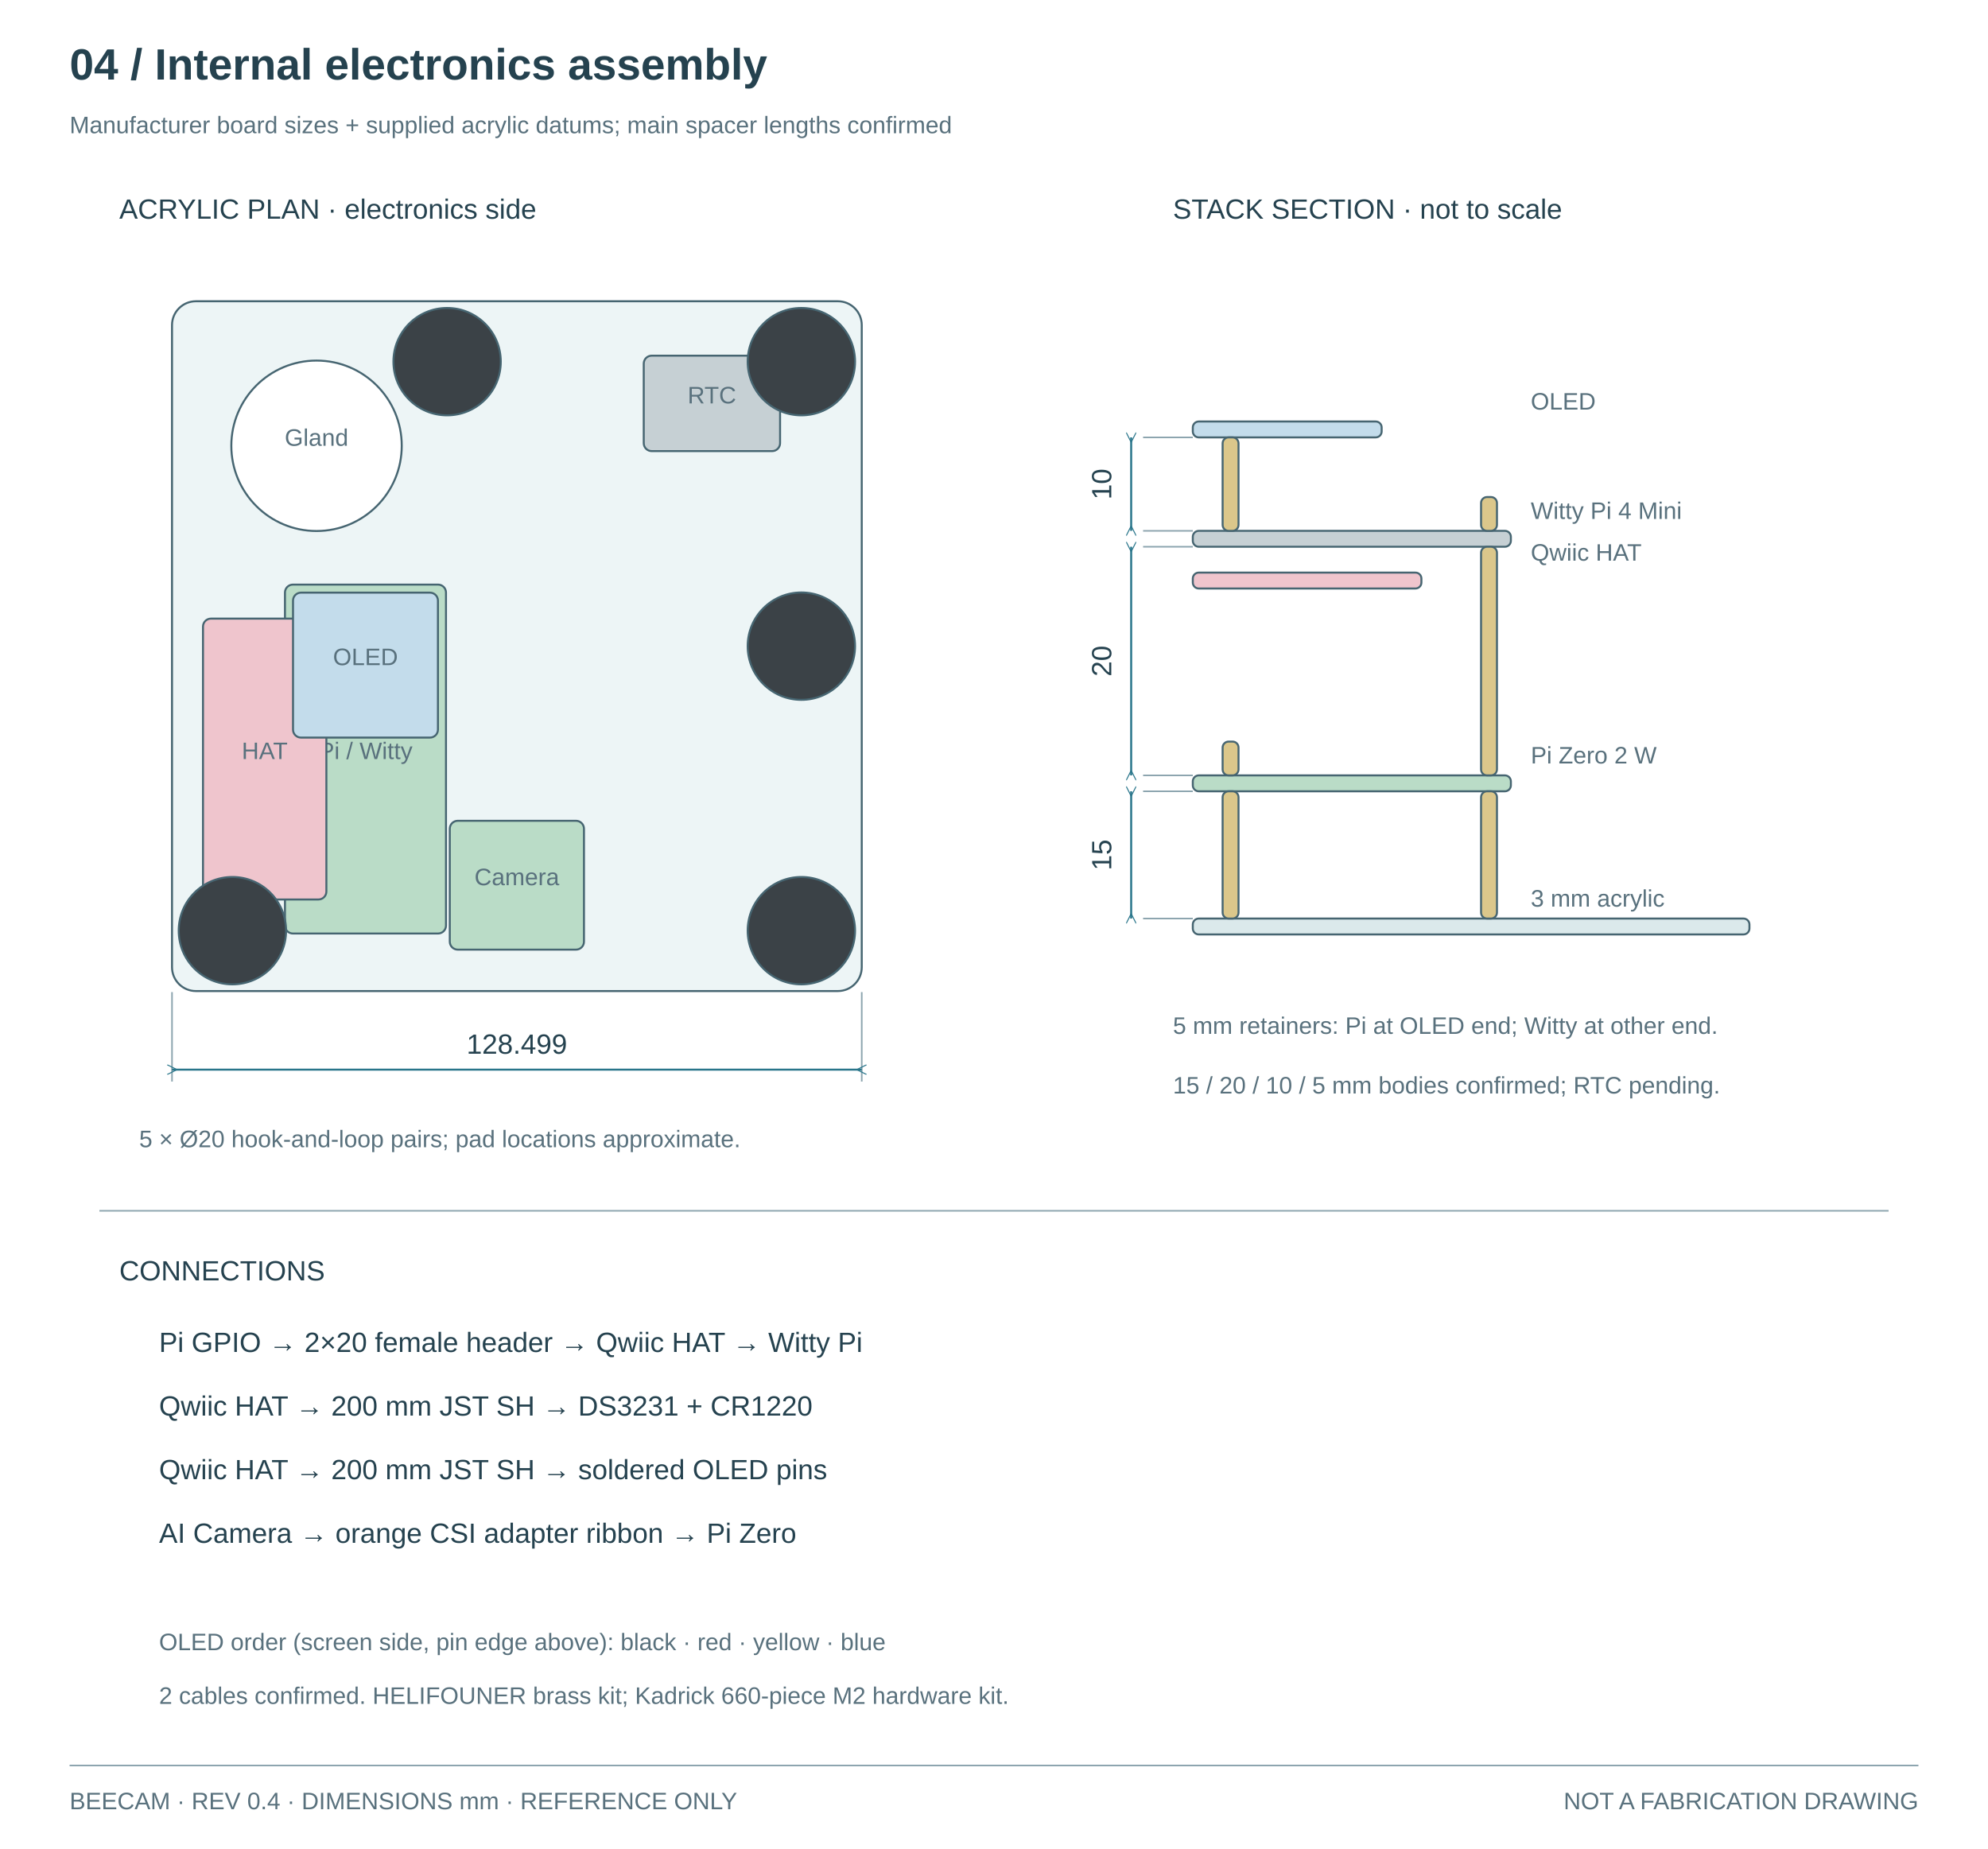
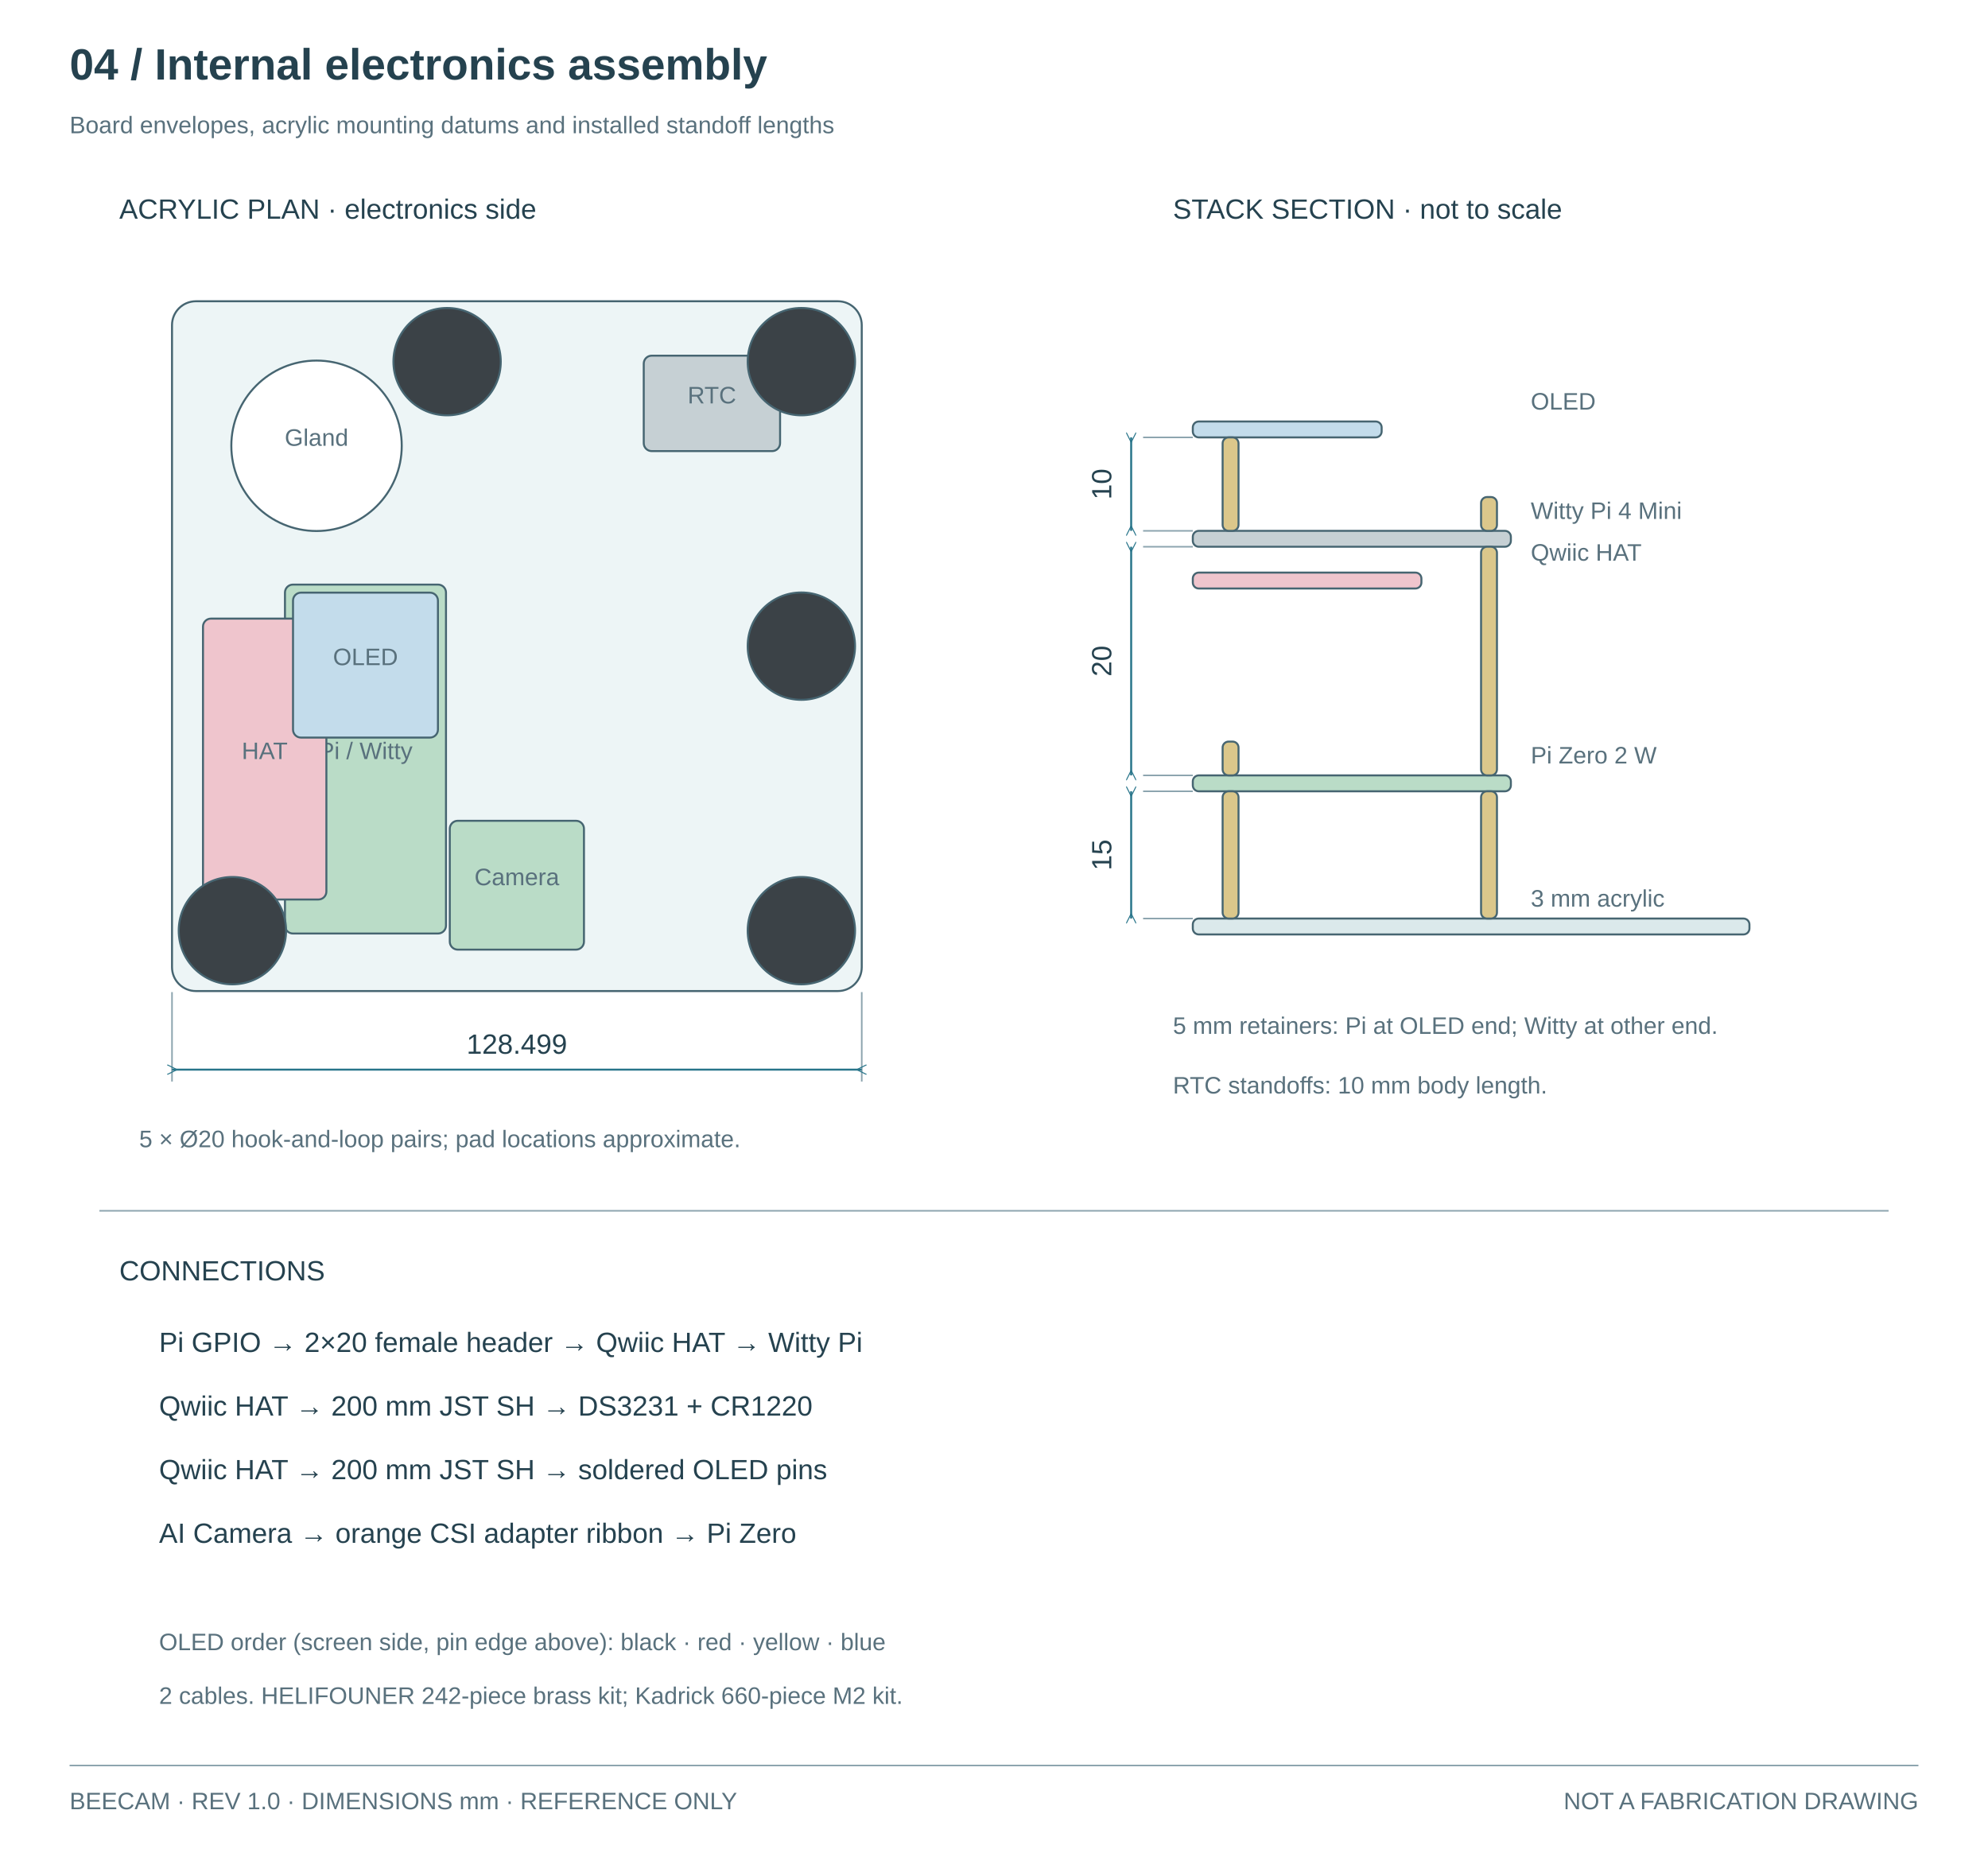
<svg xmlns="http://www.w3.org/2000/svg" width="1000" height="930" viewBox="0 0 1000 930" role="img" aria-label="04 / Internal electronics assembly">
  <defs>
    <marker id="a" viewBox="0 0 10 10" refX="5" refY="5" markerWidth="5" markerHeight="5" orient="auto-start-reverse">
      <path d="M10 0L0 5L10 10" fill="none" stroke="#28758a" />
    </marker>
  </defs>
  <style>text{font-family:Arial,sans-serif;fill:#25424f}.title{font-size:22px;font-weight:bold}.label{font-size:14px}.small{font-size:12px;fill:#59717d}.edge{stroke:#466571;stroke-width:1.2;fill:none}.ext{stroke:#8da5af;stroke-width:.8}.dim{stroke:#28758a;stroke-width:1;marker-start:url(#a);marker-end:url(#a)}</style>
  <rect width="100%" height="100%" fill="white" />
  <text x="35" y="40" class="title" text-anchor="start">04 / Internal electronics assembly</text>
-   <text x="35" y="67" class="small" text-anchor="start">Manufacturer board sizes + supplied acrylic datums; main spacer lengths confirmed</text>
+   <text x="35" y="67" class="small" text-anchor="start">Board envelopes, acrylic mounting datums and installed standoff lengths</text>
  <text x="60" y="110" class="label" text-anchor="start">ACRYLIC PLAN · electronics side</text>
  <text x="590" y="110" class="label" text-anchor="start">STACK SECTION · not to scale</text>
  <rect x="86.525" y="151.525" width="346.95" height="346.95" rx="12" fill="#edf5f6" stroke="#466571" />
  <rect x="143.342" y="294.034" width="81" height="175.5" rx="4" fill="#badcc7" stroke="#466571" />
  <text x="183.842" y="381.784" class="small" text-anchor="middle">Pi / Witty</text>
  <rect x="102.113" y="311.147" width="62.065" height="141.275" rx="4" fill="#efc5cd" stroke="#466571" />
  <text x="133.145" y="381.784" class="small" text-anchor="middle">HAT</text>
  <rect x="147.392" y="298.084" width="72.9" height="72.9" rx="4" fill="#c3dceb" stroke="#466571" />
  <text x="183.842" y="334.534" class="small" text-anchor="middle">OLED</text>
  <rect x="323.814" y="178.89" width="68.58" height="48.006" rx="4" fill="#c6d0d4" stroke="#466571" />
  <text x="358.104" y="202.893" class="small" text-anchor="middle">RTC</text>
  <rect x="226.25" y="412.836" width="67.5" height="64.8" rx="4" fill="#badcc7" stroke="#466571" />
  <text x="260" y="445.236" class="small" text-anchor="middle">Camera</text>
  <circle cx="159.222" cy="224.222" r="42.863" fill="white" stroke="#466571" />
  <text x="159.222" y="224.222" class="small" text-anchor="middle">Gland</text>
  <circle cx="224.9" cy="181.9" r="27" fill="#3b4247" stroke="#466571" />
  <circle cx="403.1" cy="181.9" r="27" fill="#3b4247" stroke="#466571" />
  <circle cx="403.1" cy="325" r="27" fill="#3b4247" stroke="#466571" />
  <circle cx="403.1" cy="468.1" r="27" fill="#3b4247" stroke="#466571" />
  <circle cx="116.9" cy="468.1" r="27" fill="#3b4247" stroke="#466571" />
  <line x1="86.525" y1="499" x2="86.525" y2="544" class="ext" />
  <line x1="433.475" y1="499" x2="433.475" y2="544" class="ext" />
  <line x1="86.525" y1="538" x2="433.475" y2="538" class="dim" />
  <text x="260" y="530" class="label" text-anchor="middle">128.499</text>
  <text x="70" y="577" class="small" text-anchor="start">5 × Ø20 hook-and-loop pairs; pad locations approximate.</text>
  <rect x="600" y="462" width="280" height="8" rx="3" fill="#dbe9eb" stroke="#466571" />
  <text x="770" y="456" class="small" text-anchor="start">3 mm acrylic</text>
  <rect x="600" y="390" width="160" height="8" rx="3" fill="#badcc7" stroke="#466571" />
  <text x="770" y="384" class="small" text-anchor="start">Pi Zero 2 W</text>
  <rect x="600" y="267" width="160" height="8" rx="3" fill="#c6d0d4" stroke="#466571" />
  <text x="770" y="261" class="small" text-anchor="start">Witty Pi 4 Mini</text>
  <rect x="600" y="288" width="115" height="8" rx="3" fill="#efc5cd" stroke="#466571" />
  <text x="770" y="282" class="small" text-anchor="start">Qwiic HAT</text>
  <rect x="600" y="212" width="95" height="8" rx="3" fill="#c3dceb" stroke="#466571" />
  <text x="770" y="206" class="small" text-anchor="start">OLED</text>
  <rect x="615" y="398" width="8" height="64" rx="3" fill="#dbc78b" stroke="#466571" />
  <rect x="745" y="398" width="8" height="64" rx="3" fill="#dbc78b" stroke="#466571" />
  <rect x="745" y="275" width="8" height="115" rx="3" fill="#dbc78b" stroke="#466571" />
  <rect x="745" y="250" width="8" height="17" rx="3" fill="#dbc78b" stroke="#466571" />
  <rect x="615" y="373" width="8" height="17" rx="3" fill="#dbc78b" stroke="#466571" />
  <rect x="615" y="220" width="8" height="47" rx="3" fill="#dbc78b" stroke="#466571" />
  <line x1="600" y1="398" x2="575" y2="398" class="ext" />
  <line x1="600" y1="462" x2="575" y2="462" class="ext" />
  <line x1="569" y1="398" x2="569" y2="462" class="dim" />
  <text class="label" transform="translate(559 430) rotate(-90)" text-anchor="middle">15</text>
  <line x1="600" y1="275" x2="575" y2="275" class="ext" />
  <line x1="600" y1="390" x2="575" y2="390" class="ext" />
  <line x1="569" y1="275" x2="569" y2="390" class="dim" />
  <text class="label" transform="translate(559 332.5) rotate(-90)" text-anchor="middle">20</text>
  <line x1="600" y1="220" x2="575" y2="220" class="ext" />
  <line x1="600" y1="267" x2="575" y2="267" class="ext" />
  <line x1="569" y1="220" x2="569" y2="267" class="dim" />
  <text class="label" transform="translate(559 243.5) rotate(-90)" text-anchor="middle">10</text>
  <text x="590" y="520" class="small" text-anchor="start">5 mm retainers: Pi at OLED end; Witty at other end.</text>
-   <text x="590" y="550" class="small" text-anchor="start">15 / 20 / 10 / 5 mm bodies confirmed; RTC pending.</text>
+   <text x="590" y="550" class="small" text-anchor="start">RTC standoffs: 10 mm body length.</text>
  <line x1="50" y1="609" x2="950" y2="609" class="ext" />
  <text x="60" y="644" class="label" text-anchor="start">CONNECTIONS</text>
  <text x="80" y="680" class="label" text-anchor="start">Pi GPIO → 2×20 female header → Qwiic HAT → Witty Pi</text>
  <text x="80" y="712" class="label" text-anchor="start">Qwiic HAT → 200 mm JST SH → DS3231 + CR1220</text>
  <text x="80" y="744" class="label" text-anchor="start">Qwiic HAT → 200 mm JST SH → soldered OLED pins</text>
  <text x="80" y="776" class="label" text-anchor="start">AI Camera → orange CSI adapter ribbon → Pi Zero</text>
  <text x="80" y="830" class="small" text-anchor="start">OLED order (screen side, pin edge above): black · red · yellow · blue</text>
-   <text x="80" y="857" class="small" text-anchor="start">2 cables confirmed. HELIFOUNER brass kit; Kadrick 660-piece M2 hardware kit.</text>
+   <text x="80" y="857" class="small" text-anchor="start">2 cables. HELIFOUNER 242-piece brass kit; Kadrick 660-piece M2 kit.</text>
  <line x1="35" y1="888" x2="965" y2="888" class="ext" />
-   <text x="35" y="910" class="small" text-anchor="start">BEECAM · REV 0.4 · DIMENSIONS mm · REFERENCE ONLY</text>
+   <text x="35" y="910" class="small" text-anchor="start">BEECAM · REV 1.0 · DIMENSIONS mm · REFERENCE ONLY</text>
  <text x="965" y="910" class="small" text-anchor="end">NOT A FABRICATION DRAWING</text>
</svg>
